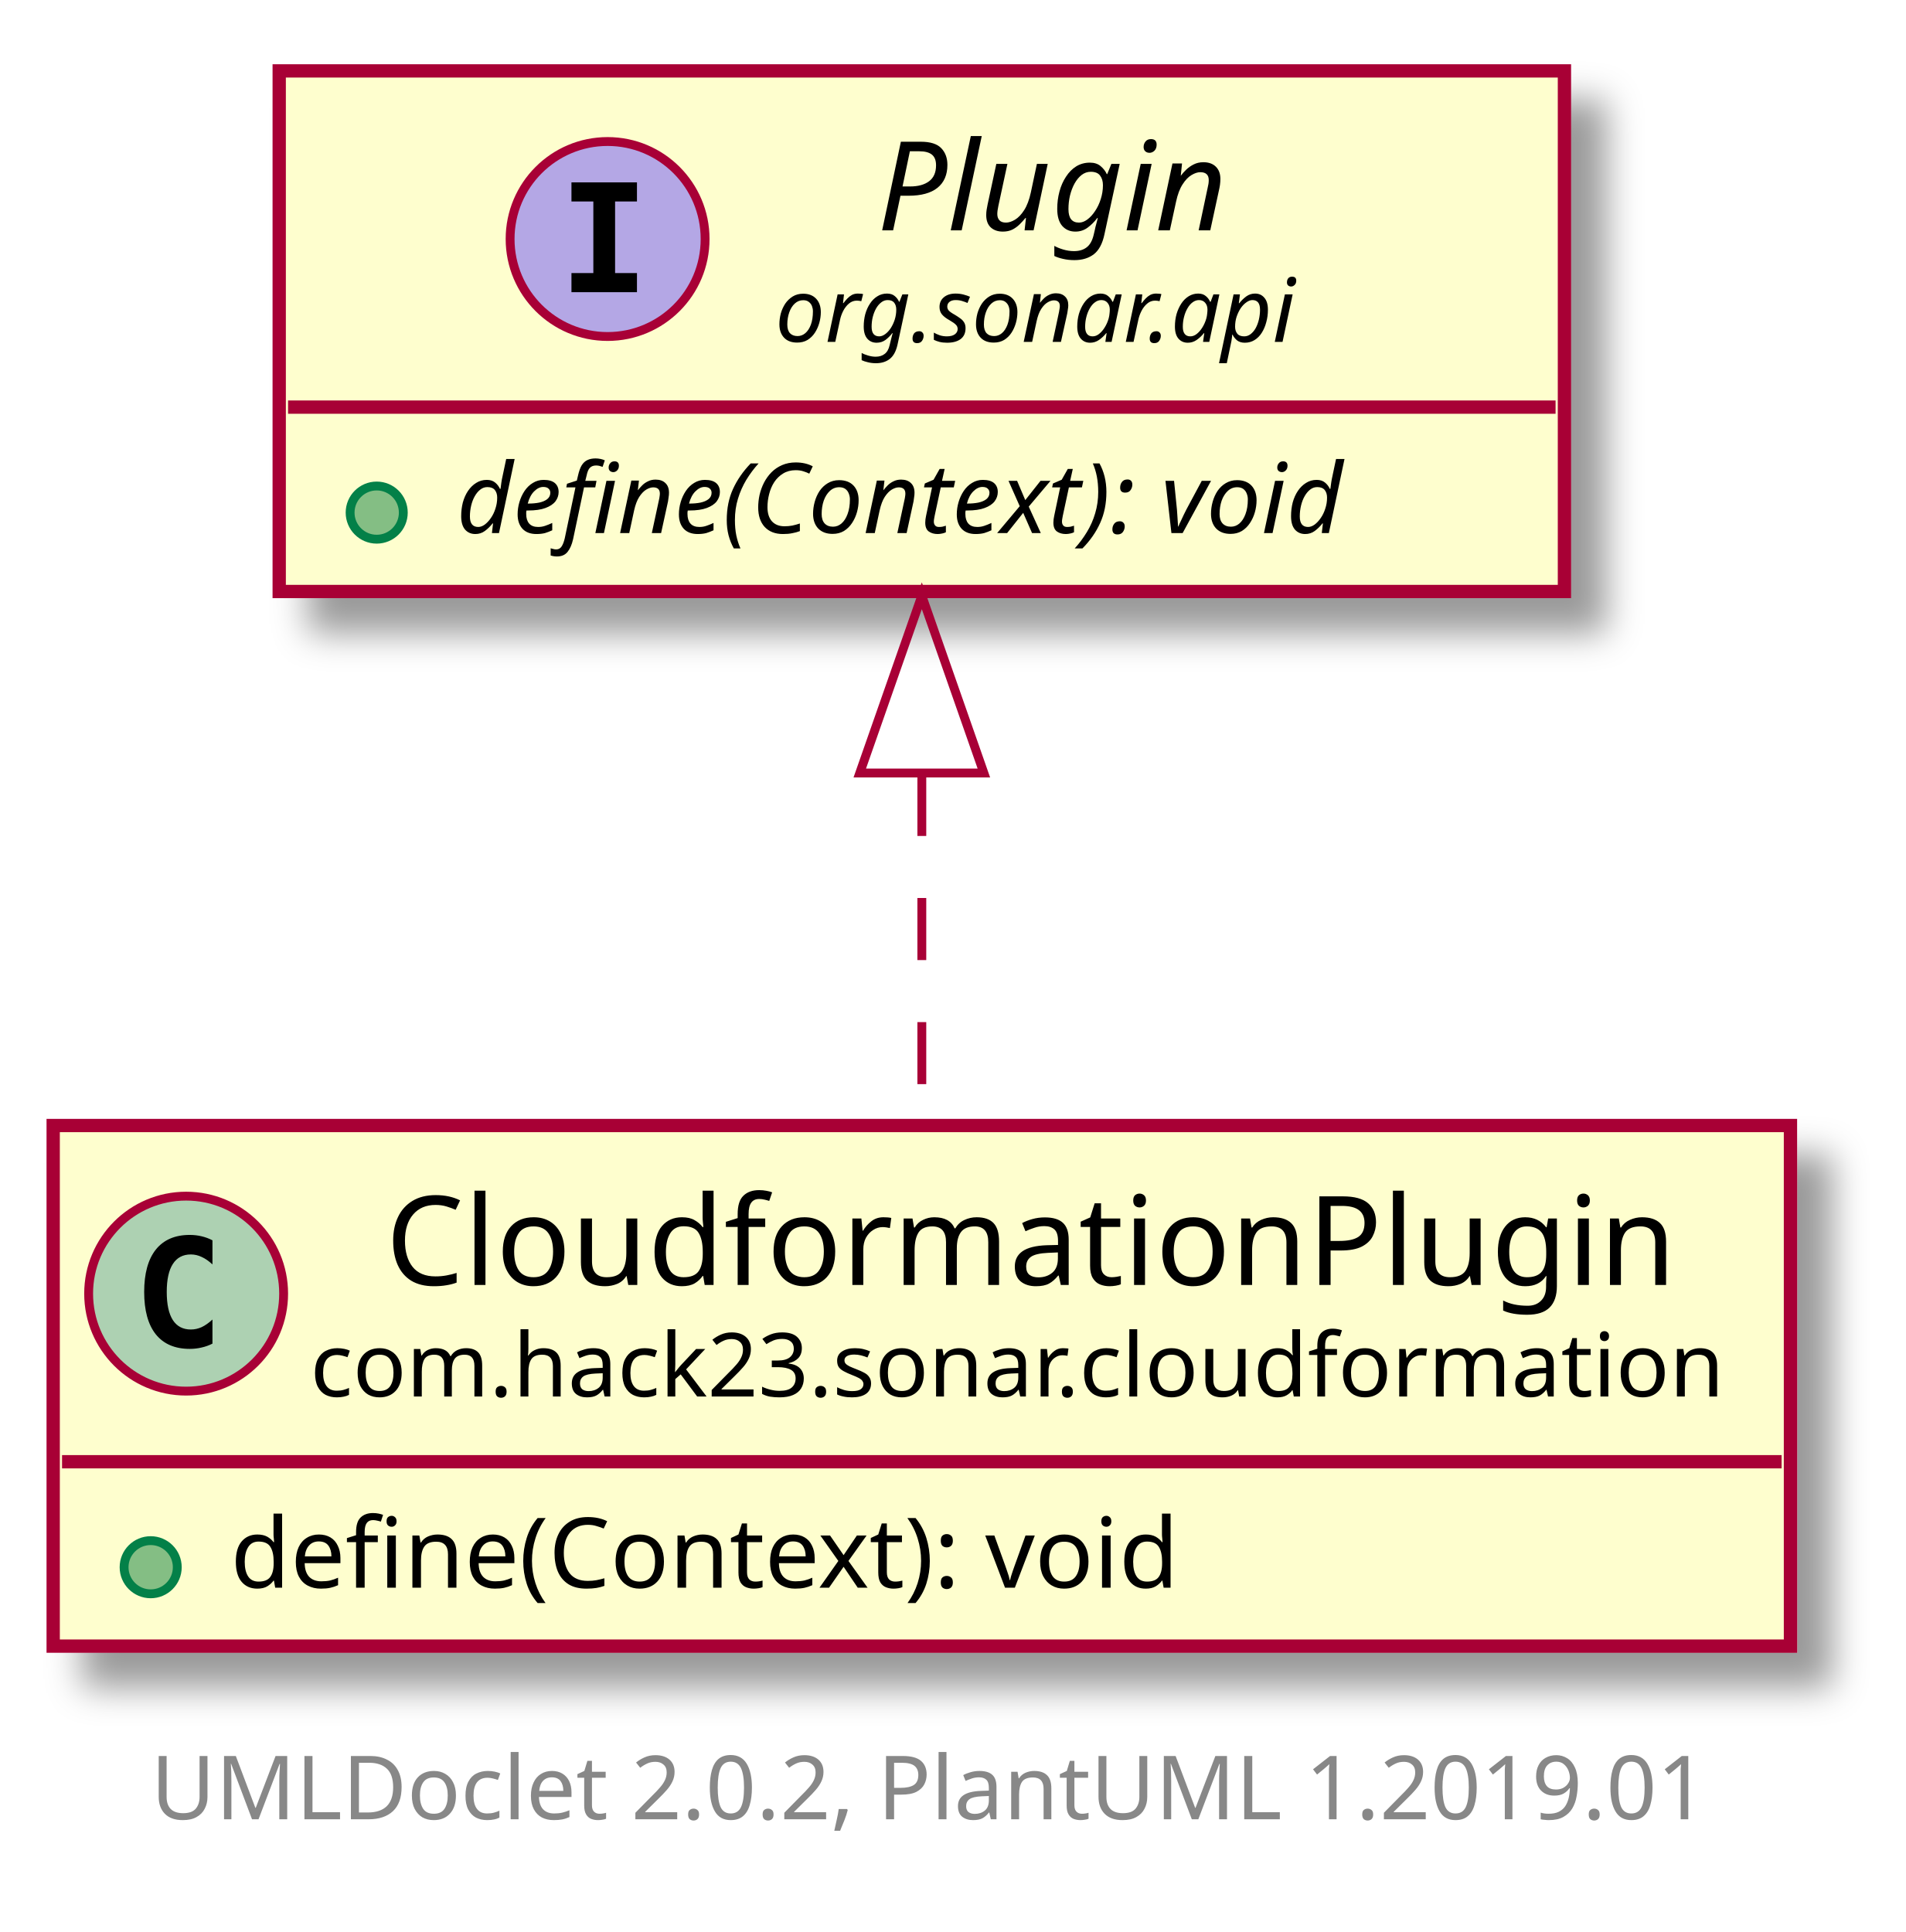
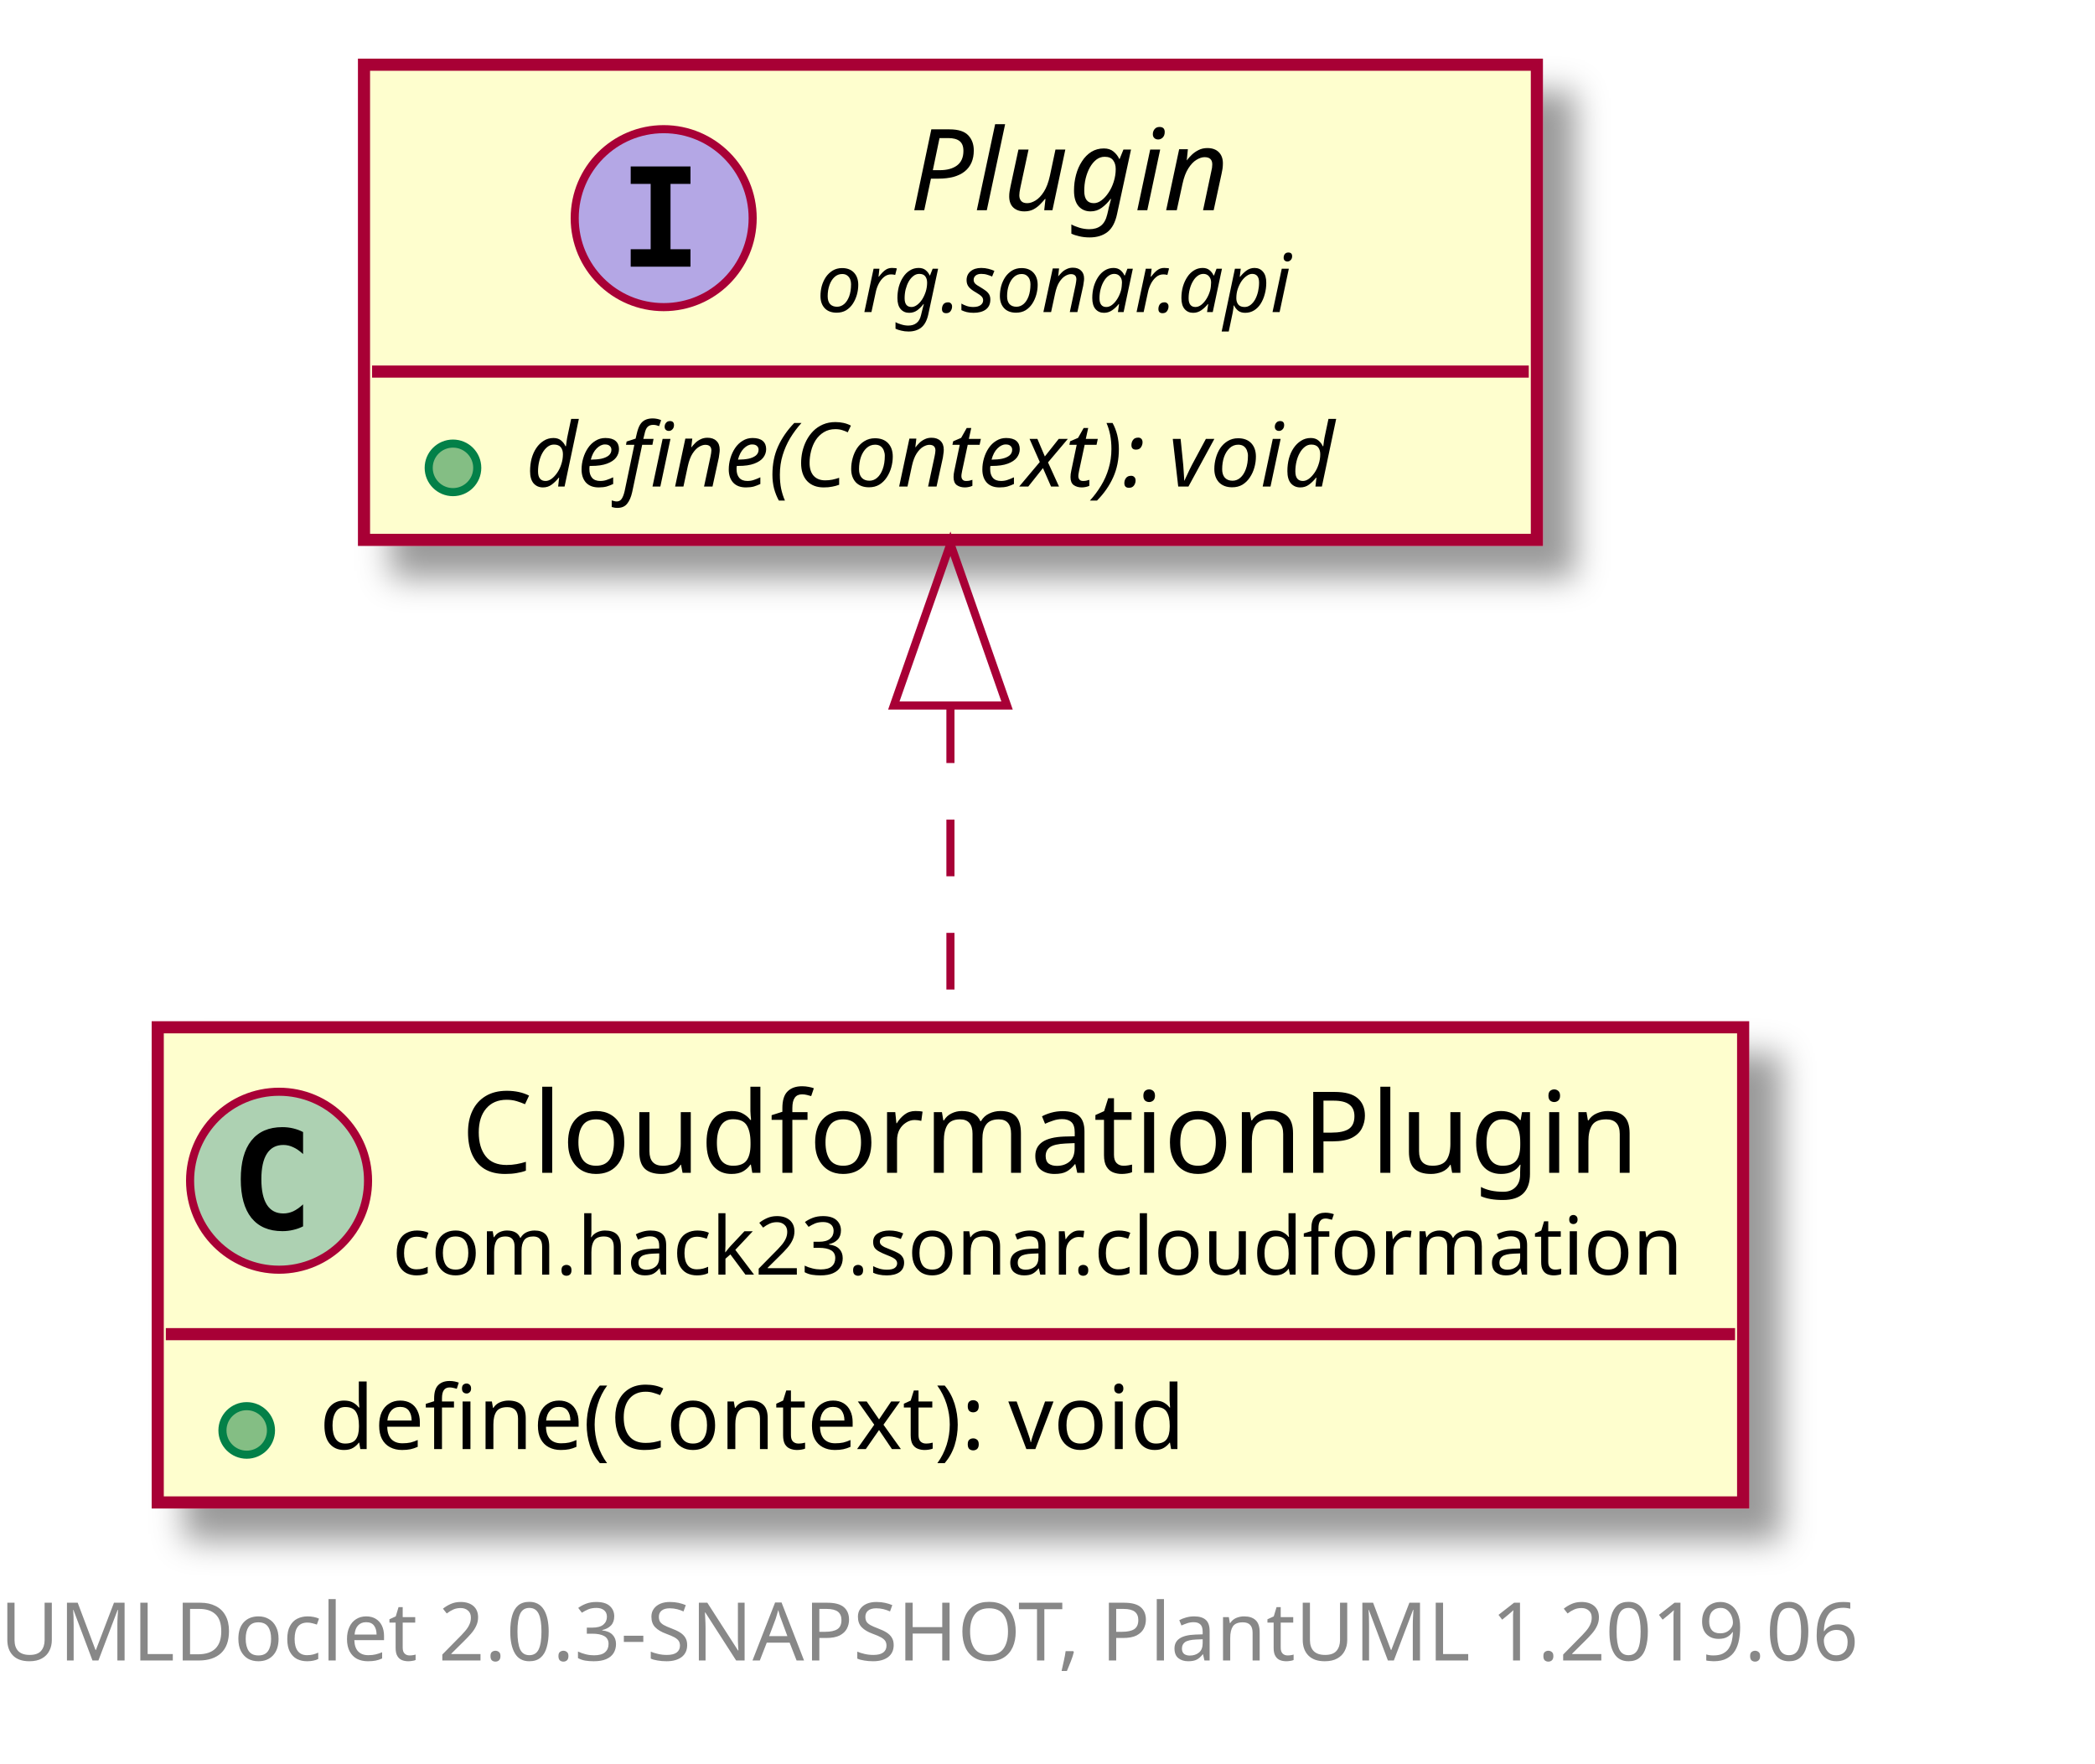
- <svg xmlns="http://www.w3.org/2000/svg" xmlns:xlink="http://www.w3.org/1999/xlink" contentScriptType="application/ecmascript" contentStyleType="text/css" height="218px" preserveAspectRatio="none" style="width:215px;height:218px;" version="1.1" viewBox="0 0 215 218" width="215px" zoomAndPan="magnify">
+ <svg xmlns="http://www.w3.org/2000/svg" xmlns:xlink="http://www.w3.org/1999/xlink" contentScriptType="application/ecmascript" contentStyleType="text/css" height="218px" preserveAspectRatio="none" style="width:259px;height:218px;" version="1.1" viewBox="0 0 259 218" width="259px" zoomAndPan="magnify">
  <defs>
-     <filter height="300%" id="f1f77n1qt9kaaq" width="300%" x="-1" y="-1">
+     <filter height="300%" id="f19318bzat6x87" width="300%" x="-1" y="-1">
      <feGaussianBlur result="blurOut" stdDeviation="2.0" />
      <feColorMatrix in="blurOut" result="blurOut2" type="matrix" values="0 0 0 0 0 0 0 0 0 0 0 0 0 0 0 0 0 0 .4 0" />
      <feOffset dx="4.0" dy="4.0" in="blurOut2" result="blurOut3" />
      <feBlend in="SourceGraphic" in2="blurOut3" mode="normal" />
    </filter>
  </defs>
  <g>
-     <a target="_top" xlink:actuate="onRequest" xlink:href="CloudformationPlugin.html" xlink:show="new" xlink:title="CloudformationPlugin.html" xlink:type="simple">
-       <rect fill="#FEFECE" filter="url(#f1f77n1qt9kaaq)" height="58.742" id="com.hack23.sonar.cloudformation.CloudformationPlugin" style="stroke: #A80036; stroke-width: 1.5;" width="196" x="6" y="127" />
-       <ellipse cx="21" cy="145.969" fill="#ADD1B2" rx="11" ry="11" style="stroke: #A80036; stroke-width: 1.0;" />
-       <path d="M23.969,151.609 Q23.391,151.906 22.75,152.047 Q22.109,152.203 21.406,152.203 Q18.906,152.203 17.578,150.562 Q16.266,148.906 16.266,145.781 Q16.266,142.656 17.578,141 Q18.906,139.344 21.406,139.344 Q22.109,139.344 22.75,139.5 Q23.406,139.656 23.969,139.953 L23.969,142.672 Q23.344,142.094 22.75,141.828 Q22.156,141.547 21.531,141.547 Q20.188,141.547 19.5,142.625 Q18.812,143.688 18.812,145.781 Q18.812,147.875 19.5,148.953 Q20.188,150.016 21.531,150.016 Q22.156,150.016 22.75,149.75 Q23.344,149.469 23.969,148.891 L23.969,151.609 Z " />
-       <text fill="#000000" font-family="sans-serif" font-size="14" lengthAdjust="spacingAndGlyphs" textLength="147" x="43.5" y="144.995">CloudformationPlugin</text>
-       <text fill="#000000" font-family="sans-serif" font-size="10" lengthAdjust="spacingAndGlyphs" textLength="164" x="35" y="157.579">com.hack23.sonar.cloudformation</text>
-       <line style="stroke: #A80036; stroke-width: 1.5;" x1="7" x2="201" y1="164.938" y2="164.938" />
-       <ellipse cx="17" cy="176.84" fill="#84BE84" rx="3" ry="3" style="stroke: #038048; stroke-width: 1.0;" />
-       <text fill="#000000" font-family="sans-serif" font-size="11" lengthAdjust="spacingAndGlyphs" textLength="117" x="26" y="179.148">define(Context): void</text>
+     <a href="CloudformationPlugin.html" target="_top" xlink:actuate="onRequest" xlink:show="new" xlink:title="CloudformationPlugin.html" xlink:type="simple">
+       <rect fill="#FEFECE" filter="url(#f19318bzat6x87)" height="58.742" id="com.hack23.sonar.cloudformation.CloudformationPlugin" style="stroke: #A80036; stroke-width: 1.5;" width="196" x="19.5" y="127" />
+       <ellipse cx="34.5" cy="145.969" fill="#ADD1B2" rx="11" ry="11" style="stroke: #A80036; stroke-width: 1.0;" />
+       <path d="M37.469,151.609 Q36.891,151.906 36.25,152.047 Q35.609,152.203 34.906,152.203 Q32.406,152.203 31.078,150.562 Q29.766,148.906 29.766,145.781 Q29.766,142.656 31.078,141 Q32.406,139.344 34.906,139.344 Q35.609,139.344 36.25,139.5 Q36.906,139.656 37.469,139.953 L37.469,142.672 Q36.844,142.094 36.25,141.828 Q35.656,141.547 35.031,141.547 Q33.688,141.547 33,142.625 Q32.312,143.688 32.312,145.781 Q32.312,147.875 33,148.953 Q33.688,150.016 35.031,150.016 Q35.656,150.016 36.25,149.75 Q36.844,149.469 37.469,148.891 L37.469,151.609 Z " />
+       <text fill="#000000" font-family="sans-serif" font-size="14" lengthAdjust="spacingAndGlyphs" textLength="147" x="57" y="144.995">CloudformationPlugin</text>
+       <text fill="#000000" font-family="sans-serif" font-size="10" lengthAdjust="spacingAndGlyphs" textLength="164" x="48.5" y="157.579">com.hack23.sonar.cloudformation</text>
+       <line style="stroke: #A80036; stroke-width: 1.5;" x1="20.5" x2="214.5" y1="164.938" y2="164.938" />
+       <ellipse cx="30.5" cy="176.84" fill="#84BE84" rx="3" ry="3" style="stroke: #038048; stroke-width: 1.0;" />
+       <text fill="#000000" font-family="sans-serif" font-size="11" lengthAdjust="spacingAndGlyphs" textLength="117" x="39.5" y="179.148">define(Context): void</text>
    </a>
-     <rect fill="#FEFECE" filter="url(#f1f77n1qt9kaaq)" height="58.742" id="org.sonar.api.Plugin" style="stroke: #A80036; stroke-width: 1.5;" width="145" x="31.5" y="8" />
-     <ellipse cx="68.55" cy="26.969" fill="#B4A7E5" rx="11" ry="11" style="stroke: #A80036; stroke-width: 1.0;" />
-     <path d="M64.472,22.734 L64.472,20.578 L71.862,20.578 L71.862,22.734 L69.394,22.734 L69.394,30.812 L71.862,30.812 L71.862,32.969 L64.472,32.969 L64.472,30.812 L66.941,30.812 L66.941,22.734 L64.472,22.734 Z " />
-     <text fill="#000000" font-family="sans-serif" font-size="14" font-style="italic" lengthAdjust="spacingAndGlyphs" textLength="41" x="98.95" y="25.995">Plugin</text>
-     <text fill="#000000" font-family="sans-serif" font-size="10" font-style="italic" lengthAdjust="spacingAndGlyphs" textLength="64" x="87.45" y="38.579">org.sonar.api</text>
-     <line style="stroke: #A80036; stroke-width: 1.5;" x1="32.5" x2="175.5" y1="45.938" y2="45.938" />
-     <ellipse cx="42.5" cy="57.84" fill="#84BE84" rx="3" ry="3" style="stroke: #038048; stroke-width: 1.0;" />
-     <text fill="#000000" font-family="sans-serif" font-size="11" font-style="italic" lengthAdjust="spacingAndGlyphs" textLength="119" x="51.5" y="60.148">define(Context): void</text>
-     <path d="M104,87.329 C104,100.735 104,114.814 104,126.745 " fill="none" id="org.sonar.api.Plugin-com.hack23.sonar.cloudformation.CloudformationPlugin" style="stroke: #A80036; stroke-width: 1.0; stroke-dasharray: 7.0,7.0;" />
-     <polygon fill="none" points="97,87.222,104,67.222,111,87.222,97,87.222" style="stroke: #A80036; stroke-width: 1.0;" />
-     <text fill="#888888" font-family="sans-serif" font-size="10" lengthAdjust="spacingAndGlyphs" textLength="186" x="17" y="205.282">UMLDoclet 2.0.2, PlantUML 1.2019.01</text>
+     <rect fill="#FEFECE" filter="url(#f19318bzat6x87)" height="58.742" id="org.sonar.api.Plugin" style="stroke: #A80036; stroke-width: 1.5;" width="145" x="45" y="8" />
+     <ellipse cx="82.05" cy="26.969" fill="#B4A7E5" rx="11" ry="11" style="stroke: #A80036; stroke-width: 1.0;" />
+     <path d="M77.972,22.734 L77.972,20.578 L85.362,20.578 L85.362,22.734 L82.894,22.734 L82.894,30.812 L85.362,30.812 L85.362,32.969 L77.972,32.969 L77.972,30.812 L80.441,30.812 L80.441,22.734 L77.972,22.734 Z " />
+     <text fill="#000000" font-family="sans-serif" font-size="14" font-style="italic" lengthAdjust="spacingAndGlyphs" textLength="41" x="112.45" y="25.995">Plugin</text>
+     <text fill="#000000" font-family="sans-serif" font-size="10" font-style="italic" lengthAdjust="spacingAndGlyphs" textLength="64" x="100.95" y="38.579">org.sonar.api</text>
+     <line style="stroke: #A80036; stroke-width: 1.5;" x1="46" x2="189" y1="45.938" y2="45.938" />
+     <ellipse cx="56" cy="57.84" fill="#84BE84" rx="3" ry="3" style="stroke: #038048; stroke-width: 1.0;" />
+     <text fill="#000000" font-family="sans-serif" font-size="11" font-style="italic" lengthAdjust="spacingAndGlyphs" textLength="119" x="65" y="60.148">define(Context): void</text>
+     <path d="M117.5,87.329 C117.5,100.735 117.5,114.814 117.5,126.745 " fill="none" id="org.sonar.api.Plugin-com.hack23.sonar.cloudformation.CloudformationPlugin" style="stroke: #A80036; stroke-width: 1.0; stroke-dasharray: 7.0,7.0;" />
+     <polygon fill="none" points="110.5,87.222,117.5,67.222,124.5,87.222,110.5,87.222" style="stroke: #A80036; stroke-width: 1.0;" />
+     <text fill="#888888" font-family="sans-serif" font-size="10" lengthAdjust="spacingAndGlyphs" textLength="247" x="0" y="205.282">UMLDoclet 2.0.3-SNAPSHOT, PlantUML 1.2019.06</text>
  </g>
</svg>
